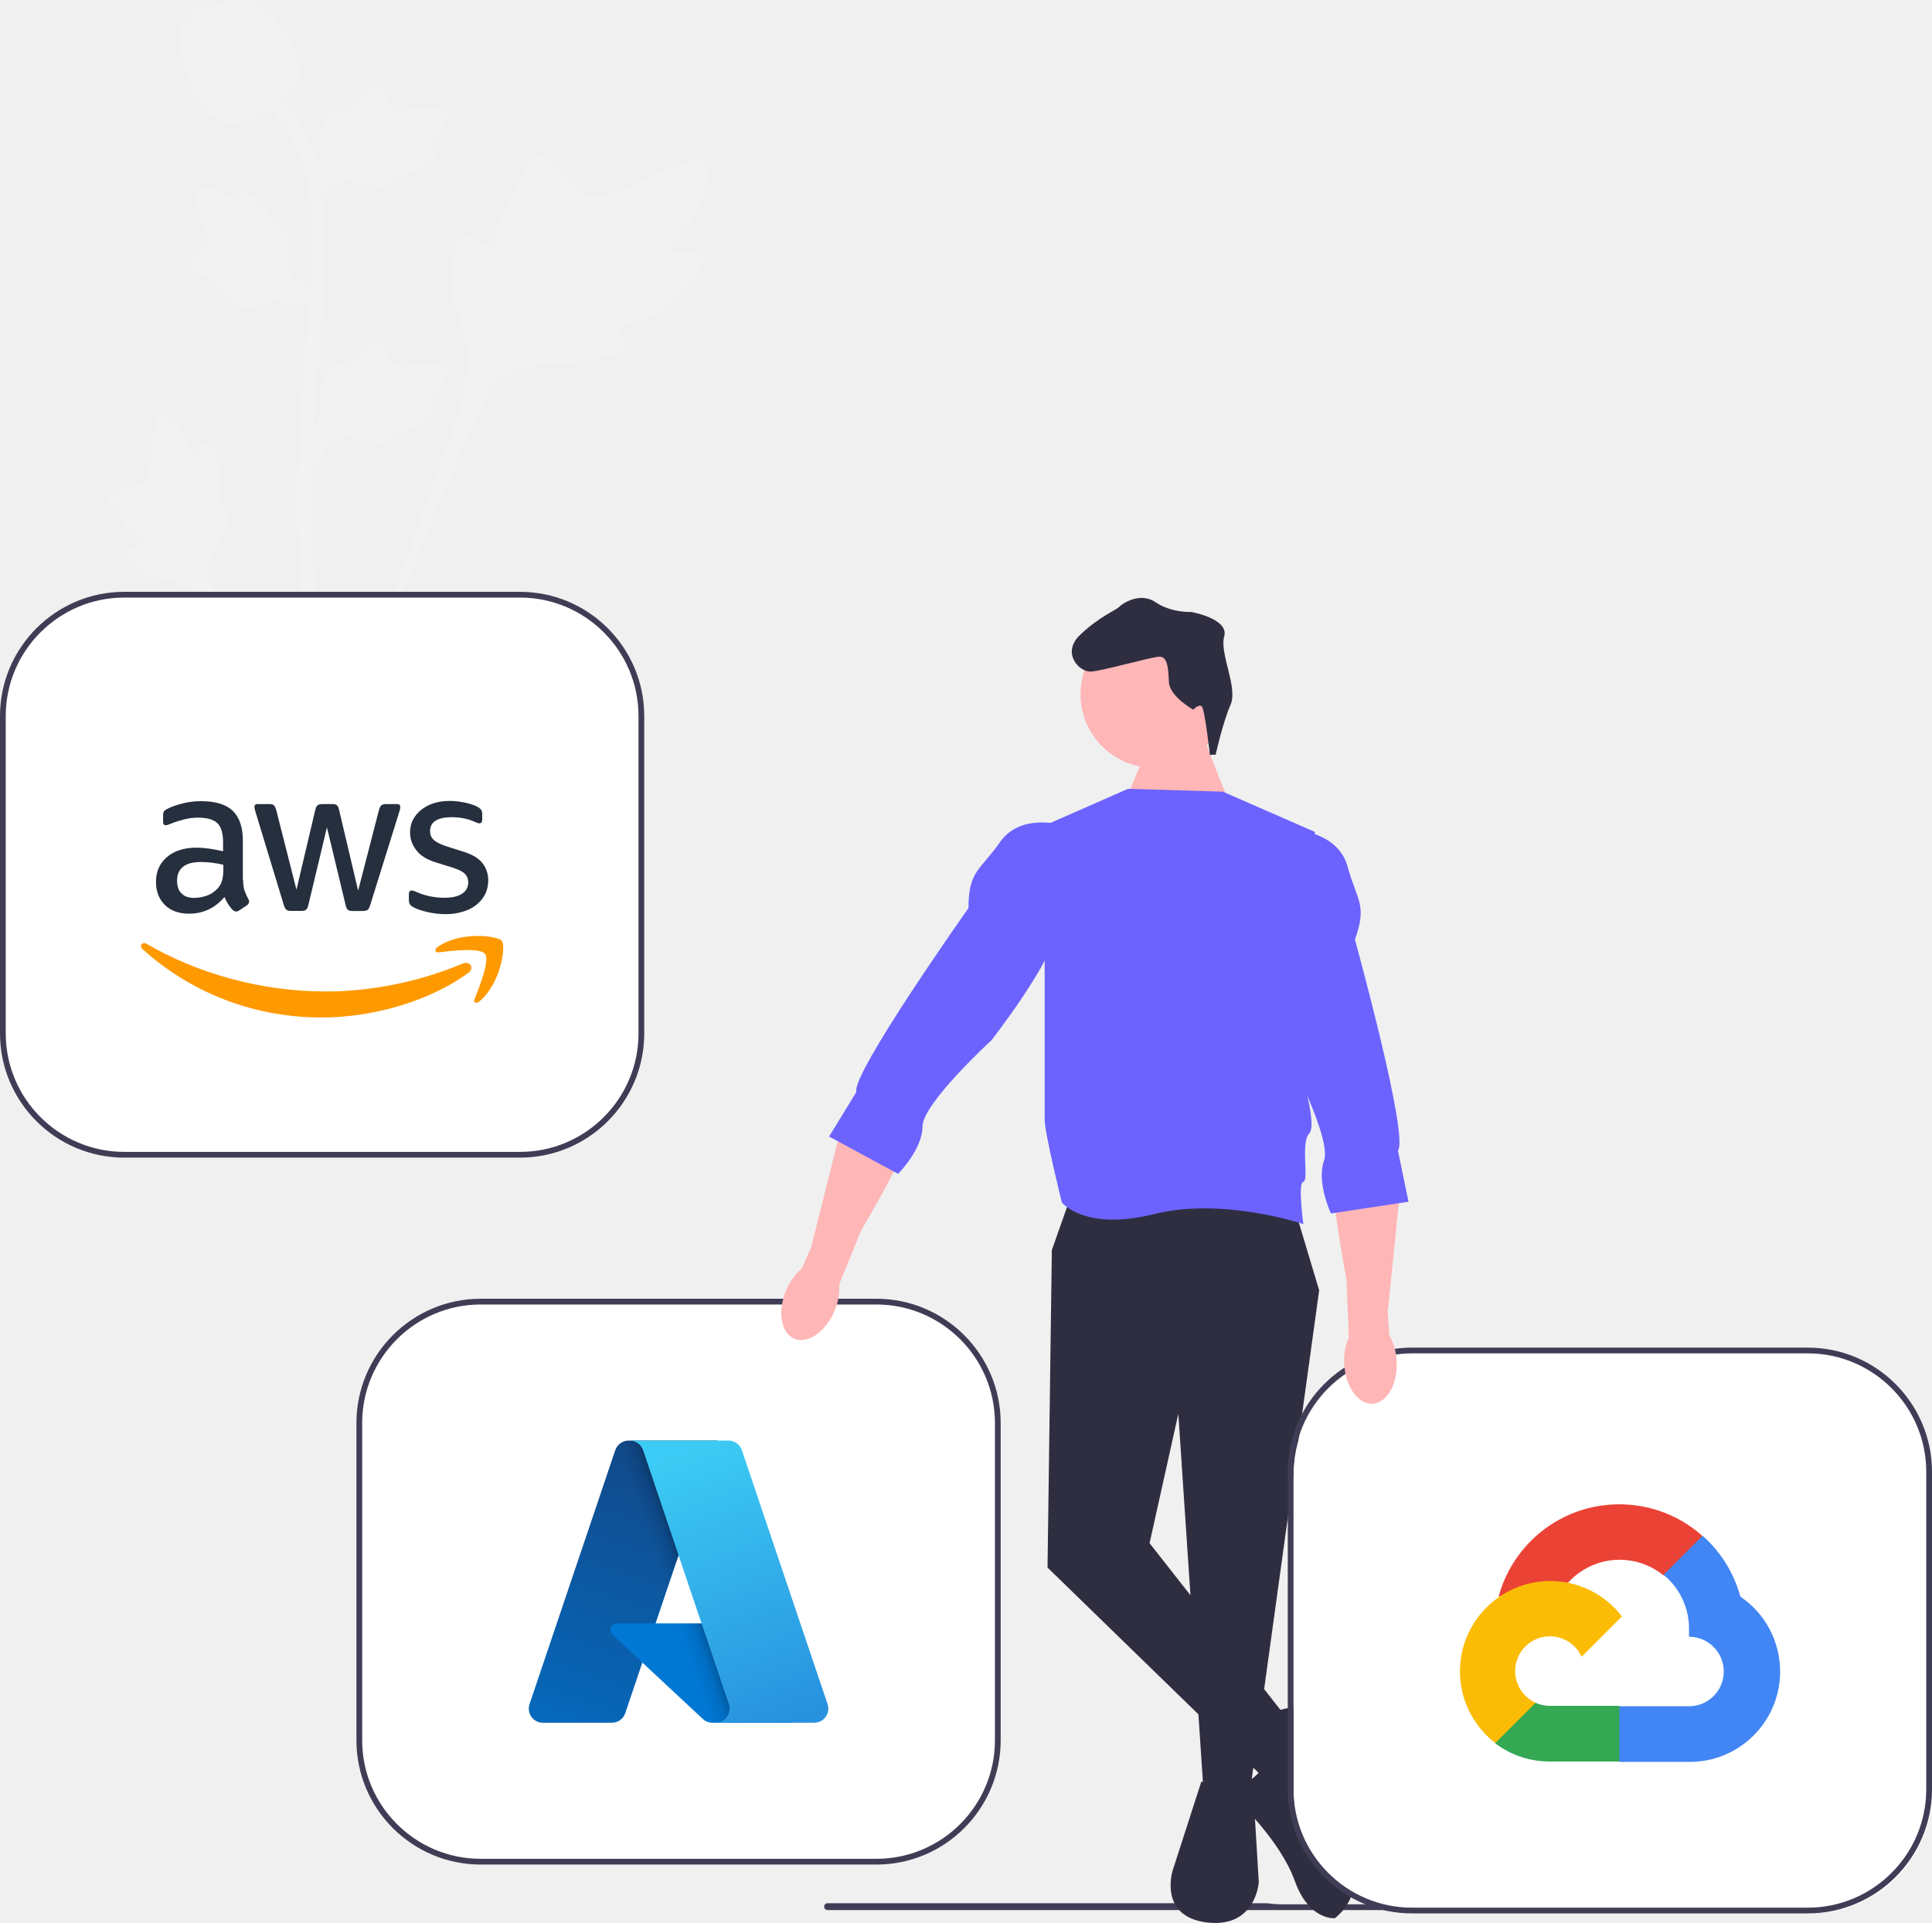
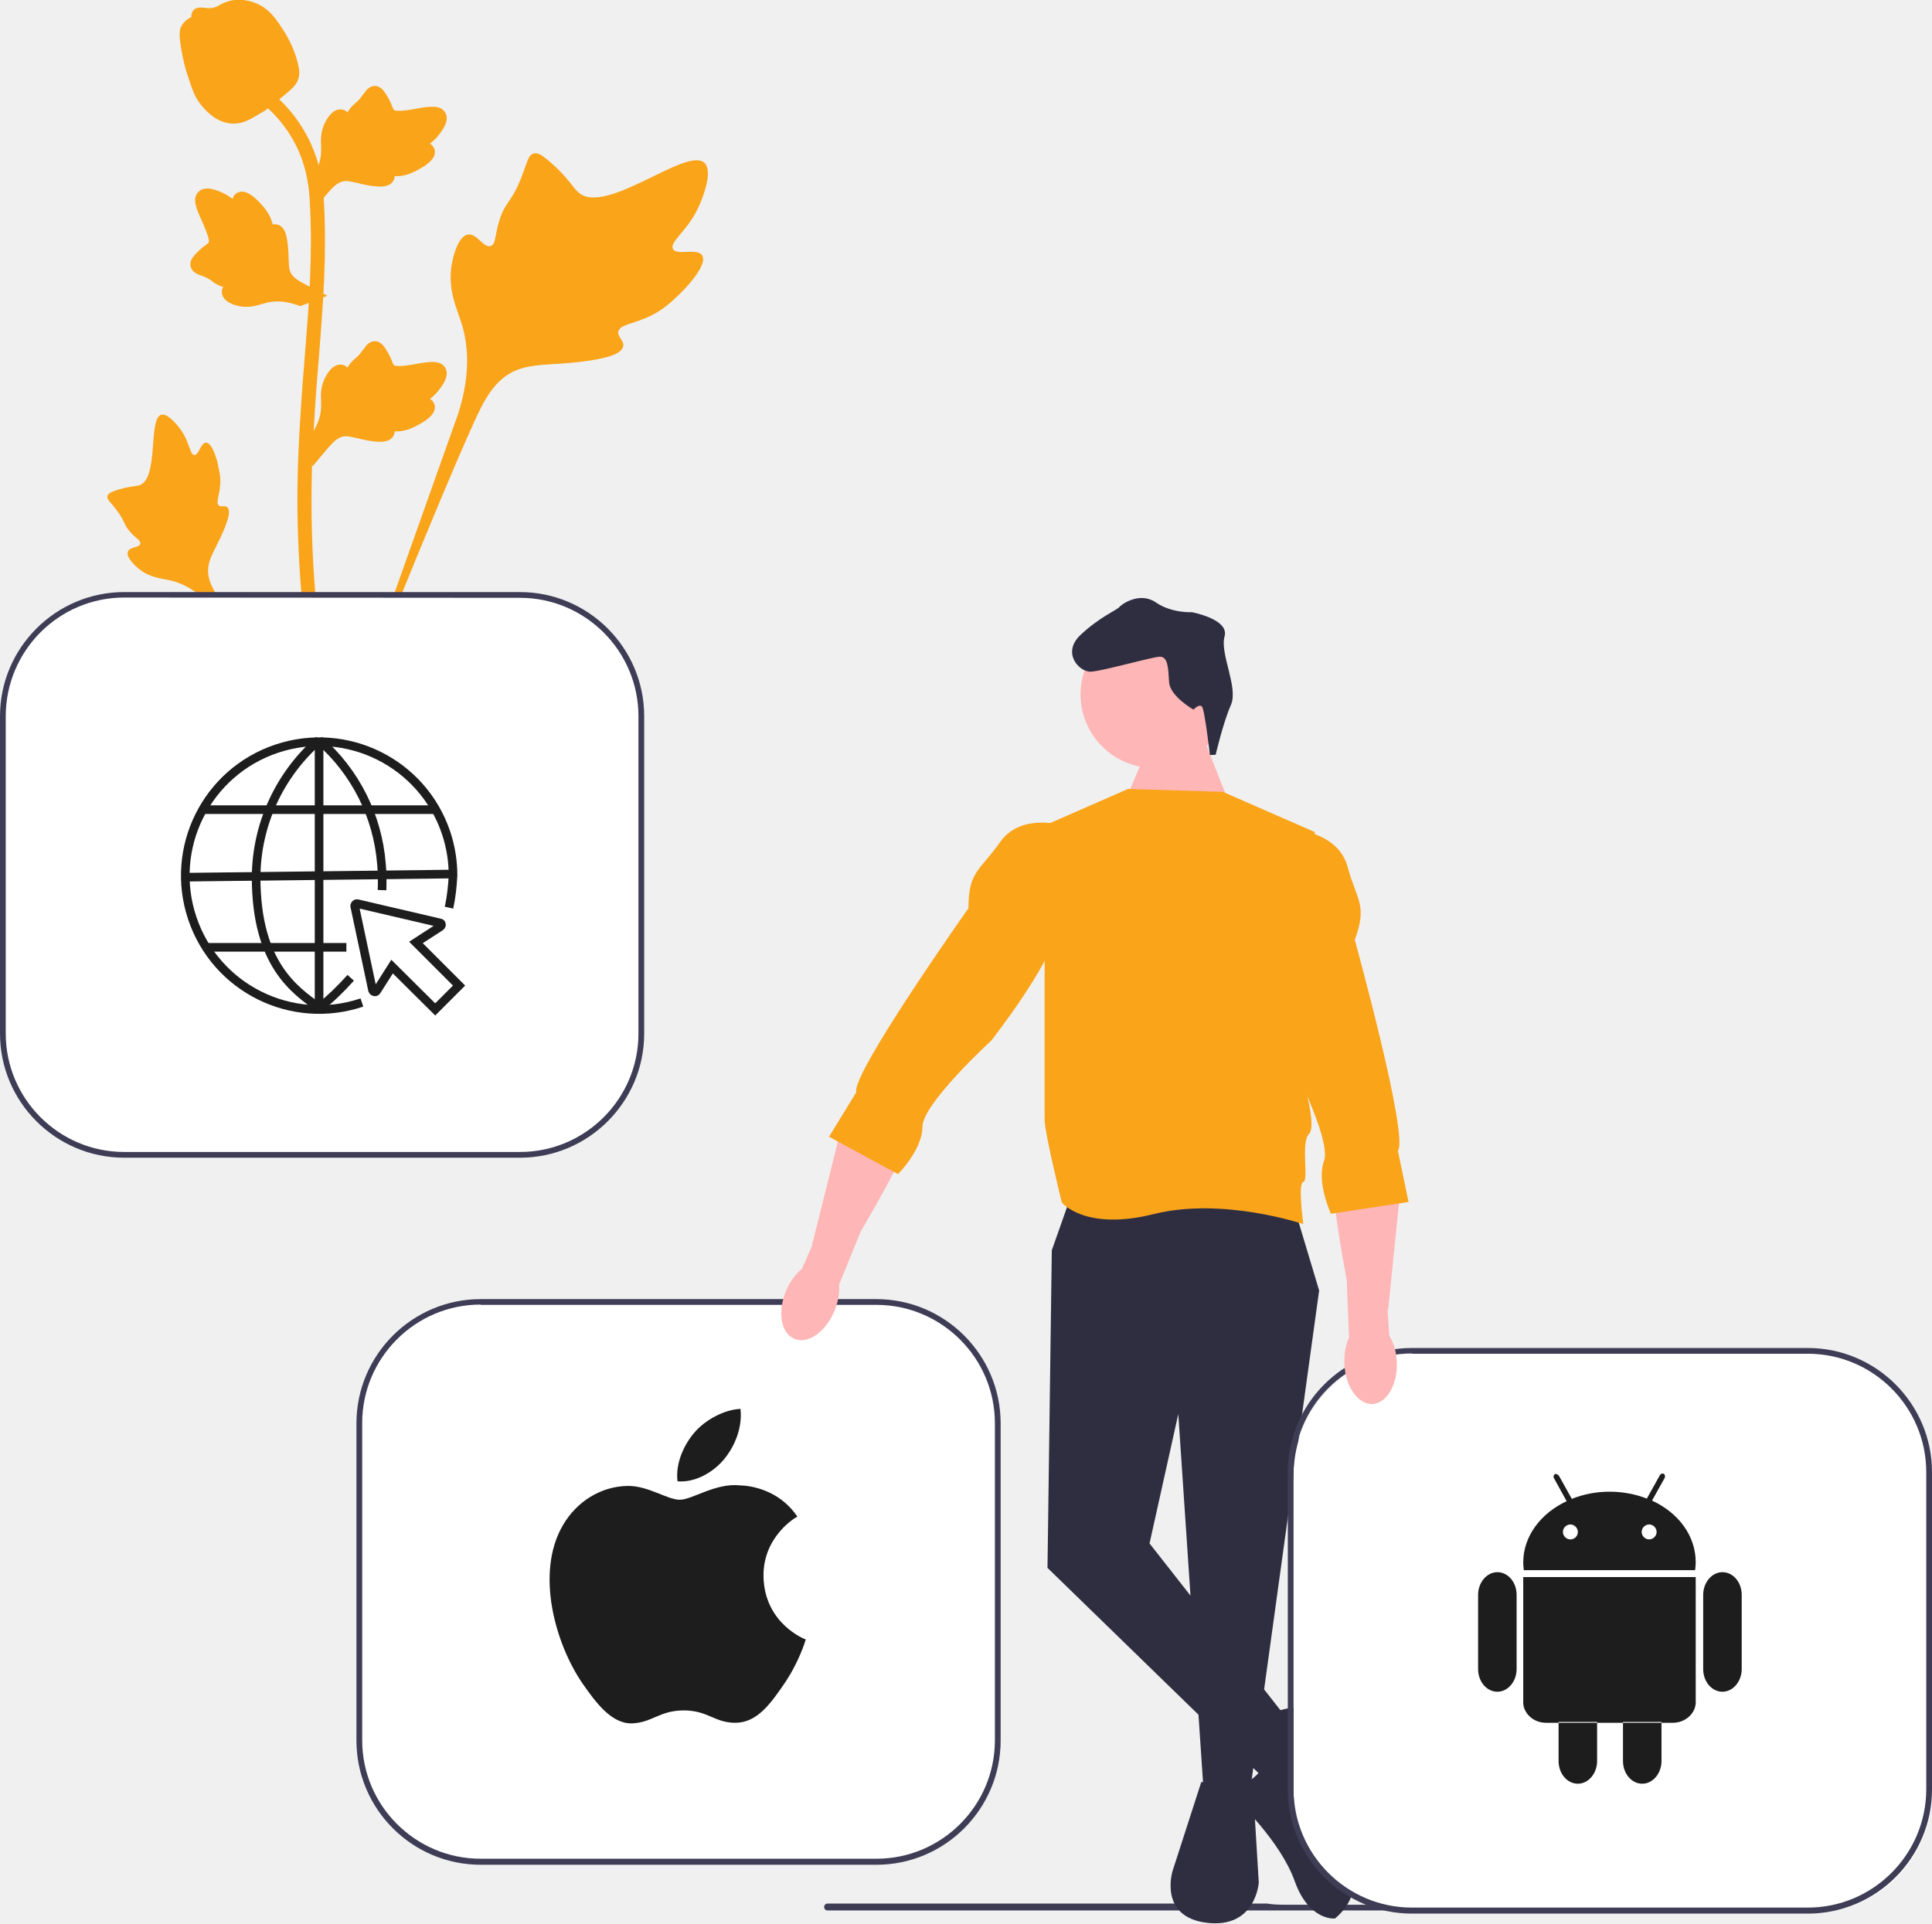
- <svg xmlns="http://www.w3.org/2000/svg" width="672.129" height="669.164" viewBox="0 0 672.129 669.164" role="img" artist="Katerina Limpitsouni" source="https://undraw.co/">
-   <defs>
-     <linearGradient id="uuid-eb9161ae-d05a-4b98-bd77-bb52b0a075d2-673" x1="-1211.564" y1="1173.417" x2="-1232.059" y2="1233.965" gradientTransform="translate(2123.008 -1324.892) scale(1.5625)" gradientUnits="userSpaceOnUse">
-       <stop offset="0" stop-color="#114a8b" />
-       <stop offset="1" stop-color="#0669bc" />
-     </linearGradient>
-     <linearGradient id="uuid-2da8b4cb-046d-4115-aa61-a56819df46ae-674" x1="-1205.162" y1="1201.633" x2="-1209.903" y2="1203.236" gradientTransform="translate(2123.008 -1324.892) scale(1.5625)" gradientUnits="userSpaceOnUse">
-       <stop offset="0" stop-color="#000" stop-opacity=".3" />
-       <stop offset=".071" stop-color="#000" stop-opacity=".2" />
-       <stop offset=".321" stop-color="#000" stop-opacity=".1" />
-       <stop offset=".623" stop-color="#000" stop-opacity=".05" />
-       <stop offset="1" stop-color="#000" stop-opacity="0" />
-     </linearGradient>
-     <linearGradient id="uuid-b4e7c5f5-65fb-4e53-973e-8c028050d1e4-675" x1="-1207.622" y1="1171.596" x2="-1185.125" y2="1231.534" gradientTransform="translate(2123.008 -1324.892) scale(1.5625)" gradientUnits="userSpaceOnUse">
-       <stop offset="0" stop-color="#3ccbf4" />
-       <stop offset="1" stop-color="#2892df" />
-     </linearGradient>
-   </defs>
+ <svg xmlns="http://www.w3.org/2000/svg" version="1.1" id="Layer_1" x="0px" y="0px" viewBox="0 0 672.1 669.2" style="enable-background:new 0 0 672.1 669.2;" xml:space="preserve">
+   <style type="text/css">
+ 	.st0{fill:#FAA41A;}
+ 	.st1{fill:#3F3D56;}
+ 	.st2{fill:#FFFFFF;}
+ 	.st3{fill:#FFB6B6;}
+ 	.st4{fill:#2F2E41;}
+ 	.st5{fill:#1D1D1D;}
+ 	.st6{fill:#FFFFFF;stroke:#1D1D1D;stroke-width:3;stroke-miterlimit:50;}
+ </style>
  <g>
-     <path d="M244.301,88.934c-1.663-2.804-8.858,.198-10.181-2.347-1.318-2.536,5.367-6.4,9.186-15.227,.689-1.592,5.029-11.623,1.816-14.718-6.09-5.867-33.96,18.345-43.713,10.421-2.14-1.739-3.636-5.21-10.114-10.846-2.577-2.242-4.135-3.254-5.644-2.878-2.14,.534-2.31,3.398-4.604,9.03-3.441,8.445-5.477,7.935-7.482,14.674-1.488,5.002-1.148,7.91-2.9,8.477-2.479,.802-4.76-4.504-7.901-4.029-3.205,.485-5.143,6.662-5.755,11.287-1.149,8.679,2.039,14.407,3.805,20.429,1.92,6.545,3.059,16.498-1.374,30.587l-43.883,123.641c9.688-25.371,37.74-94.919,49.527-120.764,3.403-7.461,7.16-15.028,14.874-18.015,7.427-2.876,17.628-1.159,30.632-4.292,1.519-.366,5.733-1.438,6.264-3.917,.439-2.049-2.04-3.193-1.66-5.113,.511-2.575,5.386-2.606,11.377-5.577,4.224-2.095,6.856-4.586,9.119-6.728,.682-.646,10.825-10.365,8.611-14.098h-0Z" fill="#f2f2f2" />
-     <path d="M71.651,154.024c-1.856,.007-2.458,4.405-4.089,4.32-1.625-.085-1.593-4.481-4.823-8.902-.583-.797-4.254-5.822-6.7-5.138-4.637,1.296-.795,21.961-7.498,24.462-1.471,.549-3.606,.281-8.241,1.835-1.844,.618-2.79,1.091-3.041,1.94-.355,1.204,1.002,2.114,3.103,4.865,3.152,4.126,2.315,4.978,5.043,7.906,2.026,2.174,3.551,2.846,3.324,3.869-.322,1.448-3.584,1.037-4.257,2.715-.687,1.713,1.786,4.447,3.879,6.082,3.929,3.068,7.659,3.156,11.125,4.027,3.766,.946,8.98,3.259,14.616,9.5l48.022,57.213c-9.657-12.075-35.698-45.91-44.981-59.152-2.68-3.823-5.31-7.85-4.55-12.498,.732-4.475,4.517-8.986,6.732-16.273,.259-.851,.948-3.229-.115-4.205-.879-.807-2.156,.08-2.988-.661-1.116-.994,.275-3.395,.545-7.193,.191-2.678-.272-4.688-.671-6.417-.12-.521-1.964-8.303-4.435-8.294v0Z" fill="#f2f2f2" />
-     <path d="M108.684,162.337l-1.118-9.984,.511-.757c2.365-3.5,3.57-6.918,3.584-10.162,.002-.516-.022-1.032-.046-1.557-.096-2.083-.217-4.671,1.133-7.689,.757-1.682,2.883-5.578,6.079-5.095,.861,.121,1.511,.516,2.005,.979,.072-.116,.147-.231,.227-.357,.995-1.519,1.784-2.169,2.543-2.796,.583-.482,1.186-.979,2.131-2.155,.415-.516,.738-.969,1.01-1.35,.827-1.152,1.907-2.526,3.811-2.502,2.034,.096,3.1,1.779,3.806,2.892,1.261,1.986,1.832,3.418,2.21,4.368,.137,.347,.294,.738,.374,.858,.656,.964,5.985,.063,7.993-.265,4.51-.752,8.412-1.403,10.02,1.441,1.152,2.034,.296,4.724-2.62,8.21-.909,1.085-1.875,1.909-2.733,2.555,.711,.424,1.347,1.075,1.605,2.097h0c.607,2.42-1.473,4.845-6.18,7.217-1.169,.593-2.743,1.384-4.948,1.764-1.039,.178-1.974,.222-2.774,.246-.017,.463-.125,.964-.407,1.48-.827,1.519-2.548,2.242-5.141,2.068-2.854-.149-5.204-.694-7.277-1.171-1.81-.415-3.37-.766-4.594-.685-2.271,.183-4.02,2.001-6.074,4.358l-5.127,5.992h-0l0,0Z" fill="#f2f2f2" />
-     <path d="M113.872,102.894l-9.373,3.614-.862-.302c-3.985-1.399-7.597-1.698-10.739-.889-.5,.129-.992,.283-1.495,.439-1.99,.621-4.463,1.395-7.725,.854-1.819-.305-6.126-1.374-6.471-4.588-.102-.863,.116-1.593,.438-2.188-.13-.041-.261-.084-.403-.129-1.721-.578-2.551-1.175-3.35-1.751-.614-.442-1.247-.899-2.625-1.514-.604-.27-1.124-.468-1.562-.635-1.324-.507-2.927-1.204-3.387-3.052-.423-1.992,.934-3.45,1.832-4.415,1.601-1.723,2.841-2.639,3.664-3.246,.301-.221,.639-.472,.735-.579,.766-.879-1.457-5.805-2.284-7.664-1.871-4.171-3.491-7.781-1.147-10.058,1.676-1.63,4.495-1.485,8.606,.452,1.28,.604,2.322,1.33,3.165,1.996,.23-.795,.698-1.576,1.621-2.085h0c2.187-1.201,5.06,.196,8.548,4.147,.87,.98,2.034,2.302,2.962,4.339,.436,.96,.715,1.853,.942,2.621,.452-.101,.964-.123,1.535,.019,1.679,.415,2.815,1.896,3.304,4.449,.579,2.798,.649,5.21,.713,7.336,.058,1.856,.113,3.454,.503,4.617,.753,2.15,2.955,3.382,5.756,4.77l7.097,3.439-0,0h0Z" fill="#f2f2f2" />
-     <path d="M108.684,73.482l-1.118-9.984,.511-.757c2.365-3.5,3.57-6.918,3.584-10.162,.002-.516-.022-1.032-.046-1.557-.096-2.083-.217-4.671,1.133-7.689,.757-1.682,2.883-5.578,6.079-5.095,.861,.121,1.511,.516,2.005,.979,.072-.116,.147-.231,.227-.357,.995-1.519,1.784-2.169,2.543-2.796,.583-.482,1.186-.979,2.131-2.155,.415-.516,.738-.969,1.01-1.35,.827-1.152,1.907-2.526,3.811-2.502,2.034,.096,3.1,1.779,3.806,2.892,1.261,1.986,1.832,3.418,2.21,4.368,.137,.347,.294,.738,.374,.858,.656,.964,5.985,.063,7.993-.265,4.51-.752,8.412-1.403,10.02,1.441,1.152,2.034,.296,4.724-2.62,8.21-.909,1.085-1.875,1.909-2.733,2.555,.711,.424,1.347,1.075,1.605,2.097h0c.607,2.42-1.473,4.845-6.18,7.217-1.169,.593-2.743,1.384-4.948,1.764-1.039,.178-1.974,.222-2.774,.246-.017,.463-.125,.964-.407,1.48-.827,1.519-2.548,2.242-5.141,2.068-2.854-.149-5.204-.694-7.277-1.171-1.81-.415-3.37-.766-4.594-.685-2.271,.183-4.02,2.001-6.074,4.358l-5.127,5.992h-0l0,0Z" fill="#f2f2f2" />
-     <path d="M118.899,267.274l-2.092-1.311-.506-2.415,.506,2.415-2.439,.28c-.039-.227-.171-.747-.371-1.562-1.092-4.464-4.421-18.049-7.197-39.443-1.938-14.934-3.035-30.288-3.261-45.642-.227-15.378,.501-27.02,1.085-36.377,.441-7.057,.976-13.777,1.502-20.324,1.398-17.489,2.716-34.01,1.735-52.3-.217-4.083-.673-12.582-5.638-21.626-2.88-5.245-6.848-9.902-11.794-13.835l3.076-3.866c5.459,4.348,9.849,9.506,13.047,15.33,5.505,10.027,6.002,19.288,6.24,23.737,.998,18.613-.335,35.292-1.748,52.95-.521,6.522-1.056,13.213-1.494,20.242-.578,9.27-1.299,20.811-1.075,35.991,.222,15.171,1.306,30.337,3.218,45.083,2.743,21.124,6.023,34.506,7.101,38.903,.574,2.348,.694,2.839,.106,3.77v-0Z" fill="#f2f2f2" />
-     <path d="M81.375,42.977c-.202,0-.407-.005-.615-.019-4.204-.227-8.096-2.743-11.572-7.477-1.629-2.227-2.463-4.768-4.127-9.834-.258-.781-1.511-4.744-2.273-10.196-.499-3.563-.436-5.052,.27-6.368,.783-1.466,2.051-2.487,3.478-3.177-.063-.472-.012-.959,.193-1.456,.841-2.058,3.078-1.788,4.288-1.658,.612,.077,1.376,.178,2.201,.135,1.297-.063,1.993-.448,3.049-1.027,1.01-.554,2.266-1.244,4.129-1.625,3.673-.766,6.751,.275,7.766,.617,5.339,1.779,7.971,5.929,11.018,10.736,.607,.964,2.692,4.474,4.069,9.285,.993,3.471,.853,5.014,.554,6.161-.607,2.357-2.042,3.707-5.684,6.686-3.804,3.119-5.713,4.681-7.352,5.631-3.816,2.203-6.211,3.587-9.393,3.587v0h-0Z" fill="#f2f2f2" />
+     <path class="st0" d="M244.3,88.9c-1.7-2.8-8.9,0.2-10.2-2.3c-1.3-2.5,5.4-6.4,9.2-15.2c0.7-1.6,5-11.6,1.8-14.7   c-6.1-5.9-34,18.3-43.7,10.4c-2.1-1.7-3.6-5.2-10.1-10.8c-2.6-2.2-4.1-3.3-5.6-2.9c-2.1,0.5-2.3,3.4-4.6,9   c-3.4,8.4-5.5,7.9-7.5,14.7c-1.5,5-1.1,7.9-2.9,8.5c-2.5,0.8-4.8-4.5-7.9-4c-3.2,0.5-5.1,6.7-5.8,11.3c-1.1,8.7,2,14.4,3.8,20.4   c1.9,6.5,3.1,16.5-1.4,30.6l-43.9,123.6c9.7-25.4,37.7-94.9,49.5-120.8c3.4-7.5,7.2-15,14.9-18c7.4-2.9,17.6-1.2,30.6-4.3   c1.5-0.4,5.7-1.4,6.3-3.9c0.4-2-2-3.2-1.7-5.1c0.5-2.6,5.4-2.6,11.4-5.6c4.2-2.1,6.9-4.6,9.1-6.7   C236.4,102.4,246.5,92.7,244.3,88.9C244.3,88.9,244.3,88.9,244.3,88.9z" />
+     <path class="st0" d="M71.7,154c-1.9,0-2.5,4.4-4.1,4.3c-1.6-0.1-1.6-4.5-4.8-8.9c-0.6-0.8-4.3-5.8-6.7-5.1   c-4.6,1.3-0.8,22-7.5,24.5c-1.5,0.5-3.6,0.3-8.2,1.8c-1.8,0.6-2.8,1.1-3,1.9c-0.4,1.2,1,2.1,3.1,4.9c3.2,4.1,2.3,5,5,7.9   c2,2.2,3.6,2.8,3.3,3.9c-0.3,1.4-3.6,1-4.3,2.7c-0.7,1.7,1.8,4.4,3.9,6.1c3.9,3.1,7.7,3.2,11.1,4c3.8,0.9,9,3.3,14.6,9.5l48,57.2   c-9.7-12.1-35.7-45.9-45-59.2c-2.7-3.8-5.3-7.9-4.6-12.5c0.7-4.5,4.5-9,6.7-16.3c0.3-0.9,0.9-3.2-0.1-4.2c-0.9-0.8-2.2,0.1-3-0.7   c-1.1-1,0.3-3.4,0.5-7.2c0.2-2.7-0.3-4.7-0.7-6.4C76,161.8,74.1,154,71.7,154C71.7,154,71.7,154,71.7,154z" />
+     <path class="st0" d="M108.7,162.3l-1.1-10l0.5-0.8c2.4-3.5,3.6-6.9,3.6-10.2c0-0.5,0-1,0-1.6c-0.1-2.1-0.2-4.7,1.1-7.7   c0.8-1.7,2.9-5.6,6.1-5.1c0.9,0.1,1.5,0.5,2,1c0.1-0.1,0.1-0.2,0.2-0.4c1-1.5,1.8-2.2,2.5-2.8c0.6-0.5,1.2-1,2.1-2.2   c0.4-0.5,0.7-1,1-1.3c0.8-1.2,1.9-2.5,3.8-2.5c2,0.1,3.1,1.8,3.8,2.9c1.3,2,1.8,3.4,2.2,4.4c0.1,0.3,0.3,0.7,0.4,0.9   c0.7,1,6,0.1,8-0.3c4.5-0.8,8.4-1.4,10,1.4c1.2,2,0.3,4.7-2.6,8.2c-0.9,1.1-1.9,1.9-2.7,2.6c0.7,0.4,1.3,1.1,1.6,2.1l0,0   c0.6,2.4-1.5,4.8-6.2,7.2c-1.2,0.6-2.7,1.4-4.9,1.8c-1,0.2-2,0.2-2.8,0.2c0,0.5-0.1,1-0.4,1.5c-0.8,1.5-2.5,2.2-5.1,2.1   c-2.9-0.1-5.2-0.7-7.3-1.2c-1.8-0.4-3.4-0.8-4.6-0.7c-2.3,0.2-4,2-6.1,4.4L108.7,162.3L108.7,162.3   C108.7,162.3,108.7,162.3,108.7,162.3z" />
+     <path class="st0" d="M113.9,102.9l-9.4,3.6l-0.9-0.3c-4-1.4-7.6-1.7-10.7-0.9c-0.5,0.1-1,0.3-1.5,0.4c-2,0.6-4.5,1.4-7.7,0.9   c-1.8-0.3-6.1-1.4-6.5-4.6c-0.1-0.9,0.1-1.6,0.4-2.2c-0.1,0-0.3-0.1-0.4-0.1c-1.7-0.6-2.6-1.2-3.3-1.8c-0.6-0.4-1.2-0.9-2.6-1.5   c-0.6-0.3-1.1-0.5-1.6-0.6c-1.3-0.5-2.9-1.2-3.4-3.1c-0.4-2,0.9-3.4,1.8-4.4c1.6-1.7,2.8-2.6,3.7-3.2c0.3-0.2,0.6-0.5,0.7-0.6   c0.8-0.9-1.5-5.8-2.3-7.7c-1.9-4.2-3.5-7.8-1.1-10.1c1.7-1.6,4.5-1.5,8.6,0.5c1.3,0.6,2.3,1.3,3.2,2c0.2-0.8,0.7-1.6,1.6-2.1l0,0   c2.2-1.2,5.1,0.2,8.5,4.1c0.9,1,2,2.3,3,4.3c0.4,1,0.7,1.9,0.9,2.6c0.5-0.1,1-0.1,1.5,0c1.7,0.4,2.8,1.9,3.3,4.4   c0.6,2.8,0.6,5.2,0.7,7.3c0.1,1.9,0.1,3.5,0.5,4.6c0.8,2.1,3,3.4,5.8,4.8L113.9,102.9L113.9,102.9   C113.9,102.9,113.9,102.9,113.9,102.9z" />
+     <path class="st0" d="M108.7,73.5l-1.1-10l0.5-0.8c2.4-3.5,3.6-6.9,3.6-10.2c0-0.5,0-1,0-1.6c-0.1-2.1-0.2-4.7,1.1-7.7   c0.8-1.7,2.9-5.6,6.1-5.1c0.9,0.1,1.5,0.5,2,1c0.1-0.1,0.1-0.2,0.2-0.4c1-1.5,1.8-2.2,2.5-2.8c0.6-0.5,1.2-1,2.1-2.2   c0.4-0.5,0.7-1,1-1.3c0.8-1.2,1.9-2.5,3.8-2.5c2,0.1,3.1,1.8,3.8,2.9c1.3,2,1.8,3.4,2.2,4.4c0.1,0.3,0.3,0.7,0.4,0.9   c0.7,1,6,0.1,8-0.3c4.5-0.8,8.4-1.4,10,1.4c1.2,2,0.3,4.7-2.6,8.2c-0.9,1.1-1.9,1.9-2.7,2.6c0.7,0.4,1.3,1.1,1.6,2.1l0,0   c0.6,2.4-1.5,4.8-6.2,7.2c-1.2,0.6-2.7,1.4-4.9,1.8c-1,0.2-2,0.2-2.8,0.2c0,0.5-0.1,1-0.4,1.5c-0.8,1.5-2.5,2.2-5.1,2.1   c-2.9-0.1-5.2-0.7-7.3-1.2c-1.8-0.4-3.4-0.8-4.6-0.7c-2.3,0.2-4,2-6.1,4.4L108.7,73.5L108.7,73.5C108.7,73.5,108.7,73.5,108.7,73.5   z" />
+     <path class="st0" d="M118.9,267.3l-2.1-1.3l-0.5-2.4l0.5,2.4l-2.4,0.3c0-0.2-0.2-0.7-0.4-1.6c-1.1-4.5-4.4-18-7.2-39.4   c-1.9-14.9-3-30.3-3.3-45.6c-0.2-15.4,0.5-27,1.1-36.4c0.4-7.1,1-13.8,1.5-20.3c1.4-17.5,2.7-34,1.7-52.3   c-0.2-4.1-0.7-12.6-5.6-21.6c-2.9-5.2-6.8-9.9-11.8-13.8l3.1-3.9c5.5,4.3,9.8,9.5,13,15.3c5.5,10,6,19.3,6.2,23.7   c1,18.6-0.3,35.3-1.7,53c-0.5,6.5-1.1,13.2-1.5,20.2c-0.6,9.3-1.3,20.8-1.1,36c0.2,15.2,1.3,30.3,3.2,45.1   c2.7,21.1,6,34.5,7.1,38.9C119.4,265.9,119.5,266.3,118.9,267.3C118.9,267.3,118.9,267.3,118.9,267.3z" />
+     <path class="st0" d="M81.4,43c-0.2,0-0.4,0-0.6,0c-4.2-0.2-8.1-2.7-11.6-7.5c-1.6-2.2-2.5-4.8-4.1-9.8c-0.3-0.8-1.5-4.7-2.3-10.2   c-0.5-3.6-0.4-5.1,0.3-6.4c0.8-1.5,2.1-2.5,3.5-3.2c-0.1-0.5,0-1,0.2-1.5c0.8-2.1,3.1-1.8,4.3-1.7c0.6,0.1,1.4,0.2,2.2,0.1   c1.3-0.1,2-0.4,3-1c1-0.6,2.3-1.2,4.1-1.6c3.7-0.8,6.8,0.3,7.8,0.6c5.3,1.8,8,5.9,11,10.7c0.6,1,2.7,4.5,4.1,9.3   c1,3.5,0.9,5,0.6,6.2c-0.6,2.4-2,3.7-5.7,6.7c-3.8,3.1-5.7,4.7-7.4,5.6C87,41.6,84.6,43,81.4,43L81.4,43C81.4,43,81.4,43,81.4,43z" />
  </g>
-   <path d="M286.706,663.479c0,.66,.53,1.19,1.19,1.19h247.29c.66,0,1.19-.53,1.19-1.19,0-.32-.12-.6-.32-.81h-89.72c-1.91,0-3.78-.13-5.62-.38h-152.82c-.66,0-1.19,.53-1.19,1.19Z" fill="#3f3d56" />
+   <path class="st1" d="M286.7,663.5c0,0.7,0.5,1.2,1.2,1.2h247.3c0.7,0,1.2-0.5,1.2-1.2c0-0.3-0.1-0.6-0.3-0.8h-89.7  c-1.9,0-3.8-0.1-5.6-0.4H287.9C287.2,662.3,286.7,662.8,286.7,663.5z" />
  <g>
    <g>
-       <path d="M167.23,452.944h137.669c23.323,0,42.23,18.907,42.23,42.23v110.433c0,23.323-18.907,42.23-42.23,42.23H167.23c-23.323,0-42.23-18.907-42.23-42.23v-110.433c0-23.323,18.907-42.23,42.23-42.23Z" fill="#fff" />
-       <path d="M124,605.607v-110.433c0-23.837,19.393-43.23,43.23-43.23h137.669c23.837,0,43.23,19.393,43.23,43.23v110.433c0,23.837-19.393,43.229-43.23,43.229H167.23c-23.837,0-43.23-19.393-43.23-43.229Zm43.23-151.663c-22.734,0-41.23,18.496-41.23,41.23v110.433c0,22.734,18.496,41.229,41.23,41.229h137.669c22.734,0,41.23-18.495,41.23-41.229v-110.433c0-22.734-18.496-41.23-41.23-41.23H167.23Z" fill="#3f3d56" />
-     </g>
-     <g>
-       <path d="M218.701,501.297h30.836l-32.01,94.844c-.675,1.998-2.549,3.344-4.658,3.344h-23.998c-2.711,0-4.909-2.197-4.909-4.908-0-.534,.087-1.064,.258-1.57l29.823-88.366c.674-1.999,2.549-3.345,4.659-3.346v.001l0-0Z" fill="url(#uuid-eb9161ae-d05a-4b98-bd77-bb52b0a075d2-673)" />
-       <path d="M263.509,564.911h-48.898c-1.25-.001-2.264,1.011-2.266,2.261-.001,.629,.26,1.229,.72,1.658l31.421,29.327c.915,.853,2.119,1.328,3.37,1.328h27.688l-12.036-34.573Z" fill="#0078d4" />
-       <path d="M218.701,501.297c-2.135-.008-4.027,1.373-4.67,3.409l-29.776,88.22c-.914,2.549,.411,5.356,2.959,6.27,.535,.192,1.1,.289,1.669,.288h24.617c1.867-.334,3.409-1.646,4.038-3.434l5.938-17.5,21.21,19.783c.889,.735,2.004,1.142,3.157,1.151h27.585l-12.098-34.573-35.268,.008,21.585-63.623h-30.947l-0-0Z" fill="url(#uuid-2da8b4cb-046d-4115-aa61-a56819df46ae-674)" />
-       <path d="M258.086,504.636c-.673-1.996-2.545-3.34-4.652-3.34h-34.366c2.106,0,3.978,1.344,4.652,3.34l29.824,88.369c.867,2.569-.512,5.355-3.082,6.222-.506,.171-1.036,.258-1.57,.258h34.367c2.712-.001,4.909-2.2,4.908-4.911-0-.534-.087-1.063-.258-1.569l-29.824-88.369v0Z" fill="url(#uuid-b4e7c5f5-65fb-4e53-973e-8c028050d1e4-675)" />
+       <path class="st2" d="M167.2,452.9h137.7c23.3,0,42.2,18.9,42.2,42.2v110.4c0,23.3-18.9,42.2-42.2,42.2H167.2    c-23.3,0-42.2-18.9-42.2-42.2V495.2C125,471.9,143.9,452.9,167.2,452.9z" />
+       <path class="st1" d="M124,605.6V495.2c0-23.8,19.4-43.2,43.2-43.2h137.7c23.8,0,43.2,19.4,43.2,43.2v110.4    c0,23.8-19.4,43.2-43.2,43.2H167.2C143.4,648.8,124,629.4,124,605.6z M167.2,453.9c-22.7,0-41.2,18.5-41.2,41.2v110.4    c0,22.7,18.5,41.2,41.2,41.2h137.7c22.7,0,41.2-18.5,41.2-41.2V495.2c0-22.7-18.5-41.2-41.2-41.2H167.2z" />
    </g>
  </g>
  <g>
    <g>
-       <path d="M43.23,206.944H180.899c23.323,0,42.23,18.907,42.23,42.23v110.433c0,23.323-18.907,42.23-42.23,42.23H43.23c-23.323,0-42.23-18.907-42.23-42.23v-110.433c0-23.323,18.907-42.23,42.23-42.23v-0Z" fill="#fff" />
-       <path d="M0,359.607v-110.433c0-23.837,19.393-43.23,43.23-43.23H180.899c23.837,0,43.23,19.393,43.23,43.23v110.433c0,23.837-19.393,43.229-43.23,43.229H43.23c-23.837,0-43.23-19.393-43.23-43.229ZM43.23,207.945c-22.734,0-41.23,18.496-41.23,41.23v110.433c0,22.734,18.496,41.229,41.23,41.229H180.899c22.734,0,41.23-18.495,41.23-41.229v-110.433c0-22.734-18.496-41.23-41.23-41.23H43.23v-0Z" fill="#3f3d56" />
-     </g>
-     <g>
-       <path d="M84.569,306.08c0,1.551,.168,2.808,.461,3.73,.335,.922,.754,1.928,1.341,3.018,.21,.335,.293,.671,.293,.964,0,.419-.251,.838-.796,1.257l-2.64,1.76c-.377,.251-.754,.377-1.09,.377-.419,0-.838-.21-1.257-.587-.587-.629-1.09-1.299-1.509-1.97-.419-.712-.838-1.509-1.299-2.473-3.269,3.856-7.376,5.784-12.322,5.784-3.521,0-6.329-1.006-8.382-3.018s-3.101-4.694-3.101-8.047c0-3.562,1.257-6.454,3.814-8.634s5.951-3.269,10.268-3.269c1.425,0,2.892,.126,4.443,.335,1.551,.21,3.143,.545,4.82,.922v-3.06c0-3.185-.671-5.407-1.97-6.706-1.341-1.299-3.604-1.928-6.832-1.928-1.467,0-2.976,.168-4.526,.545s-3.06,.838-4.526,1.425c-.671,.293-1.174,.461-1.467,.545s-.503,.126-.671,.126c-.587,0-.88-.419-.88-1.299v-2.054c0-.671,.084-1.174,.293-1.467s.587-.587,1.174-.88c1.467-.754,3.227-1.383,5.281-1.886,2.054-.545,4.233-.796,6.538-.796,4.987,0,8.634,1.132,10.981,3.395,2.305,2.263,3.479,5.7,3.479,10.31v13.579h.084l0,0Zm-17.016,6.371c1.383,0,2.808-.251,4.317-.754,1.509-.503,2.85-1.425,3.982-2.682,.671-.796,1.174-1.676,1.425-2.682s.419-2.221,.419-3.646v-1.76c-1.215-.293-2.515-.545-3.856-.712s-2.64-.251-3.94-.251c-2.808,0-4.862,.545-6.245,1.676-1.383,1.132-2.054,2.724-2.054,4.82,0,1.97,.503,3.437,1.551,4.443,1.006,1.048,2.473,1.551,4.401,1.551l-0-0Zm33.655,4.526c-.754,0-1.257-.126-1.593-.419-.335-.251-.629-.838-.88-1.635l-9.849-32.398c-.251-.838-.377-1.383-.377-1.676,0-.671,.335-1.048,1.006-1.048h4.107c.796,0,1.341,.126,1.635,.419,.335,.251,.587,.838,.838,1.635l7.041,27.746,6.538-27.746c.21-.838,.461-1.383,.796-1.635s.922-.419,1.676-.419h3.353c.796,0,1.341,.126,1.676,.419,.335,.251,.629,.838,.796,1.635l6.622,28.081,7.251-28.081c.251-.838,.545-1.383,.838-1.635,.335-.251,.88-.419,1.635-.419h3.898c.671,0,1.048,.335,1.048,1.048,0,.21-.042,.419-.084,.671-.042,.251-.126,.587-.293,1.048l-10.101,32.398c-.251,.838-.545,1.383-.88,1.635s-.88,.419-1.593,.419h-3.604c-.796,0-1.341-.126-1.676-.419s-.629-.838-.796-1.676l-6.496-27.033-6.454,26.991c-.21,.838-.461,1.383-.796,1.676-.335,.293-.922,.419-1.676,.419h-3.604l0,0Zm53.857,1.132c-2.179,0-4.359-.251-6.454-.754-2.096-.503-3.73-1.048-4.82-1.676-.671-.377-1.132-.796-1.299-1.174-.168-.377-.251-.796-.251-1.174v-2.138c0-.88,.335-1.299,.964-1.299,.251,0,.503,.042,.754,.126s.629,.251,1.048,.419c1.425,.629,2.976,1.132,4.61,1.467,1.676,.335,3.311,.503,4.987,.503,2.64,0,4.694-.461,6.119-1.383,1.425-.922,2.179-2.263,2.179-3.982,0-1.174-.377-2.138-1.132-2.934-.754-.796-2.179-1.509-4.233-2.179l-6.077-1.886c-3.06-.964-5.323-2.389-6.706-4.275-1.383-1.844-2.096-3.898-2.096-6.077,0-1.76,.377-3.311,1.132-4.652,.754-1.341,1.76-2.515,3.018-3.437,1.257-.964,2.682-1.676,4.359-2.179s3.437-.712,5.281-.712c.922,0,1.886,.042,2.808,.168,.964,.126,1.844,.293,2.724,.461,.838,.21,1.635,.419,2.389,.671,.754,.251,1.341,.503,1.76,.754,.587,.335,1.006,.671,1.257,1.048,.251,.335,.377,.796,.377,1.383v1.97c0,.88-.335,1.341-.964,1.341-.335,0-.88-.168-1.593-.503-2.389-1.09-5.071-1.635-8.047-1.635-2.389,0-4.275,.377-5.574,1.174s-1.97,2.012-1.97,3.73c0,1.174,.419,2.179,1.257,2.976,.838,.796,2.389,1.593,4.61,2.305l5.951,1.886c3.018,.964,5.197,2.305,6.496,4.024s1.928,3.688,1.928,5.868c0,1.802-.377,3.437-1.09,4.862-.754,1.425-1.76,2.682-3.06,3.688-1.299,1.048-2.85,1.802-4.652,2.347-1.886,.587-3.856,.88-5.993,.88h-0Z" fill="#252f3e" />
-       <g>
-         <path d="M162.986,338.478c-13.789,10.185-33.823,15.591-51.048,15.591-24.141,0-45.893-8.927-62.323-23.764-1.299-1.174-.126-2.766,1.425-1.844,17.771,10.31,39.69,16.555,62.365,16.555,15.298,0,32.104-3.185,47.57-9.724,2.305-1.048,4.275,1.509,2.012,3.185l-0-0Z" fill="#f90" fill-rule="evenodd" />
-         <path d="M168.728,331.94c-1.76-2.263-11.651-1.09-16.136-.545-1.341,.168-1.551-1.006-.335-1.886,7.879-5.532,20.83-3.94,22.339-2.096,1.509,1.886-.419,14.837-7.796,21.04-1.132,.964-2.221,.461-1.718-.796,1.676-4.149,5.407-13.496,3.646-15.717h0Z" fill="#f90" fill-rule="evenodd" />
-       </g>
+       <path class="st2" d="M43.2,206.9h137.7c23.3,0,42.2,18.9,42.2,42.2v110.4c0,23.3-18.9,42.2-42.2,42.2H43.2    C19.9,401.8,1,382.9,1,359.6V249.2C1,225.9,19.9,206.9,43.2,206.9L43.2,206.9z" />
+       <path class="st1" d="M0,359.6V249.2c0-23.8,19.4-43.2,43.2-43.2h137.7c23.8,0,43.2,19.4,43.2,43.2v110.4    c0,23.8-19.4,43.2-43.2,43.2H43.2C19.4,402.8,0,383.4,0,359.6z M43.2,207.9C20.5,207.9,2,226.4,2,249.2v110.4    c0,22.7,18.5,41.2,41.2,41.2h137.7c22.7,0,41.2-18.5,41.2-41.2V249.2c0-22.7-18.5-41.2-41.2-41.2L43.2,207.9L43.2,207.9z" />
    </g>
  </g>
-   <path d="M428.43,280.491c-1-1-9-22-9-22l-19-1-8.693,20.496,36.693,2.504Z" fill="#ffb6b6" />
-   <circle cx="401.474" cy="241.59" r="25.575" fill="#ffb6b6" />
-   <polygon points="449.93 418.991 458.93 448.991 434.93 622.991 418.682 622.991 409.93 491.991 399.93 536.991 450.93 601.991 437.93 616.991 364.43 545.491 365.93 434.991 371.93 417.991 449.93 418.991" fill="#2f2e41" />
-   <path d="M422.916,262.6l-1.998,.098s-1.786-15.931-2.834-16.881-2.947,1.146-2.947,1.146c0,0-8.236-4.6-8.482-9.594s-.443-8.989-3.439-8.841-19.779,4.979-23.774,5.176-10.332-6.499-3.636-12.837,12.591-8.63,13.54-9.678,7.202-5.361,12.664-1.625,12.454,3.391,12.454,3.391c0,0,13.132,2.357,11.43,8.448-1.702,6.091,4.881,17.781,2.18,23.922s-5.156,17.275-5.156,17.275l0-0Z" fill="#2f2e41" />
-   <path d="M417.93,619.991l18,2,2,33s-1,16-18,14-12-18-12-18l10-31Z" fill="#2f2e41" />
-   <path d="M441.43,596.491s13-6,15,1l4,14s0,14,1,15,20,27,3,41c0,0-9,1-14-13s-20-28-20-28c0,0-2.906-7,2.047-6.5s11.953-11.5,9.953-15.5-1-8-1-8Z" fill="#2f2e41" />
-   <path d="M276.329,465.845c-4.652-1.96-5.928-9.474-2.847-16.787,1.19-2.938,3.067-5.549,5.473-7.613l3.594-8.243-.128-.087,10.333-41.183c2.403-9.575,9.018-17.654,18.103-21.517,5.404-2.298,10.533-2.714,12.024,2.793,2.474,9.138-13.642,38.572-23.36,55.133l-7.571,18.577c.205,3.165-.352,6.332-1.622,9.238-3.078,7.311-9.345,11.649-13.998,9.689v0Z" fill="#ffb6b6" />
-   <path d="M392.43,274.491l33,1,32,14-5,83s6,19,3,22,0,16.449-2,16.724,0,14.74,0,14.74c0,0-28-9.465-52-3.465s-32-4-32-4c0,0-6-24-6-29v-102.244l29-12.756Z" fill="#6c63ff" />
-   <path d="M368.93,286.991s-14-4-21,6-11,10-11,23c0,0-41,58-39,64l-9.5,15.5,24,13s8.5-8.5,8.5-16.5,24-30,24-30c0,0,21-27,22-37s2-38,2-38Z" fill="#6c63ff" />
+   <path class="st3" d="M428.4,280.5c-1-1-9-22-9-22l-19-1l-8.7,20.5L428.4,280.5z" />
+   <circle class="st3" cx="401.5" cy="241.6" r="25.6" />
+   <polygon class="st4" points="449.9,419 458.9,449 434.9,623 418.7,623 409.9,492 399.9,537 450.9,602 437.9,617 364.4,545.5   365.9,435 371.9,418 " />
+   <path class="st4" d="M422.9,262.6l-2,0.1c0,0-1.8-15.9-2.8-16.9s-2.9,1.1-2.9,1.1s-8.2-4.6-8.5-9.6s-0.4-9-3.4-8.8s-19.8,5-23.8,5.2  s-10.3-6.5-3.6-12.8s12.6-8.6,13.5-9.7s7.2-5.4,12.7-1.6s12.5,3.4,12.5,3.4s13.1,2.4,11.4,8.4c-1.7,6.1,4.9,17.8,2.2,23.9  S422.9,262.6,422.9,262.6L422.9,262.6z" />
+   <path class="st4" d="M417.9,620l18,2l2,33c0,0-1,16-18,14s-12-18-12-18L417.9,620z" />
+   <path class="st4" d="M441.4,596.5c0,0,13-6,15,1l4,14c0,0,0,14,1,15s20,27,3,41c0,0-9,1-14-13s-20-28-20-28s-2.9-7,2-6.5  s12-11.5,10-15.5S441.4,596.5,441.4,596.5z" />
+   <path class="st3" d="M276.3,465.8c-4.7-2-5.9-9.5-2.8-16.8c1.2-2.9,3.1-5.5,5.5-7.6l3.6-8.2l-0.1-0.1l10.3-41.2  c2.4-9.6,9-17.7,18.1-21.5c5.4-2.3,10.5-2.7,12,2.8c2.5,9.1-13.6,38.6-23.4,55.1l-7.6,18.6c0.2,3.2-0.4,6.3-1.6,9.2  C287.2,463.5,281,467.8,276.3,465.8L276.3,465.8z" />
+   <path class="st0" d="M392.4,274.5l33,1l32,14l-5,83c0,0,6,19,3,22s0,16.4-2,16.7s0,14.7,0,14.7s-28-9.5-52-3.5s-32-4-32-4  s-6-24-6-29V287.2L392.4,274.5z" />
+   <path class="st0" d="M368.9,287c0,0-14-4-21,6s-11,10-11,23c0,0-41,58-39,64l-9.5,15.5l24,13c0,0,8.5-8.5,8.5-16.5s24-30,24-30  s21-27,22-37S368.9,287,368.9,287z" />
  <g>
    <g>
-       <path d="M492.23,470.944h137.669c23.323,0,42.23,18.907,42.23,42.23v110.433c0,23.323-18.907,42.23-42.23,42.23h-137.669c-23.323,0-42.23-18.907-42.23-42.23v-110.433c0-23.323,18.907-42.23,42.23-42.23Z" fill="#fff" />
-       <path d="M448,622.607v-110.433c0-23.837,19.393-43.23,43.23-43.23h137.669c23.837,0,43.23,19.393,43.23,43.23v110.433c0,23.837-19.393,43.229-43.23,43.229h-137.669c-23.837,0-43.23-19.393-43.23-43.229Zm43.23-151.663c-22.734,0-41.23,18.496-41.23,41.23v110.433c0,22.734,18.496,41.229,41.23,41.229h137.669c22.734,0,41.23-18.495,41.23-41.229v-110.433c0-22.734-18.496-41.23-41.23-41.23h-137.669Z" fill="#3f3d56" />
-     </g>
-     <g>
-       <path d="M578.588,548.156h3.397l9.682-9.682,.476-4.111c-18.019-15.904-45.52-14.19-61.424,3.829-4.418,5.005-7.625,10.96-9.373,17.403,1.079-.442,2.273-.514,3.397-.204l19.364-3.193s.985-1.631,1.495-1.529c8.614-9.46,23.109-10.562,33.054-2.514h-.068v0Z" fill="#ea4335" />
-       <path d="M605.46,555.596c-2.225-8.195-6.795-15.563-13.147-21.198l-13.589,13.589c5.738,4.689,9.007,11.751,8.867,19.16v2.412c6.679,0,12.094,5.415,12.094,12.094s-5.415,12.094-12.094,12.094h-24.188l-2.412,2.446v14.506l2.412,2.412h24.188c17.373,.135,31.566-13.839,31.702-31.212,.082-10.53-5.11-20.403-13.833-26.302v-0Z" fill="#4285f4" />
-       <path d="M539.181,612.974h24.188v-19.364h-24.188c-1.723-0-3.426-.371-4.994-1.087l-3.397,1.053-9.75,9.682-.849,3.397c5.468,4.129,12.139,6.348,18.99,6.319Z" fill="#34a853" />
-       <path d="M539.181,550.16c-17.373,.104-31.373,14.272-31.269,31.645,.058,9.701,4.589,18.833,12.279,24.748l14.03-14.03c-6.087-2.75-8.792-9.914-6.042-16.001s9.914-8.792,16.001-6.042c2.682,1.212,4.83,3.36,6.042,6.042l14.03-14.03c-5.97-7.804-15.246-12.367-25.071-12.332l-0,0Z" fill="#fbbc05" />
+       <path class="st2" d="M492.2,470.9h137.7c23.3,0,42.2,18.9,42.2,42.2v110.4c0,23.3-18.9,42.2-42.2,42.2H492.2    c-23.3,0-42.2-18.9-42.2-42.2V513.2C450,489.9,468.9,470.9,492.2,470.9z" />
+       <path class="st1" d="M448,622.6V512.2c0-23.8,19.4-43.2,43.2-43.2h137.7c23.8,0,43.2,19.4,43.2,43.2v110.4    c0,23.8-19.4,43.2-43.2,43.2H491.2C467.4,665.8,448,646.4,448,622.6z M491.2,470.9c-22.7,0-41.2,18.5-41.2,41.2v110.4    c0,22.7,18.5,41.2,41.2,41.2h137.7c22.7,0,41.2-18.5,41.2-41.2V512.2c0-22.7-18.5-41.2-41.2-41.2H491.2z" />
    </g>
  </g>
  <g>
-     <path d="M477.513,488.474c5.041-.264,8.791-6.9,8.376-14.824-.122-3.168-1.002-6.26-2.564-9.018l-.583-8.974,.15-.038,4.257-42.245c.99-9.823-2.491-19.666-9.725-26.384-4.303-3.996-8.986-6.127-12.258-1.453-5.429,7.756-.259,40.913,3.262,59.789l.817,20.044c-1.267,2.907-1.818,6.076-1.609,9.24,.414,7.922,4.837,14.129,9.879,13.865v0Z" fill="#ffb6b6" />
-     <path d="M451.11,288.807s14.527,.989,17.717,12.771,6.953,13.14,2.541,25.368c0,0,18.882,68.472,14.964,73.438l3.676,17.804-26.988,4.083s-5.111-10.88-2.396-18.405-12.394-36.365-12.394-36.365c0,0-10.59-32.525-8.137-42.27s11.016-36.423,11.016-36.423v-0Z" fill="#6c63ff" />
+     <path class="st3" d="M477.5,488.5c5-0.3,8.8-6.9,8.4-14.8c-0.1-3.2-1-6.3-2.6-9l-0.6-9l0.2,0l4.3-42.2c1-9.8-2.5-19.7-9.7-26.4   c-4.3-4-9-6.1-12.3-1.5c-5.4,7.8-0.3,40.9,3.3,59.8l0.8,20c-1.3,2.9-1.8,6.1-1.6,9.2C468,482.5,472.5,488.7,477.5,488.5   L477.5,488.5z" />
+     <path class="st0" d="M451.1,288.8c0,0,14.5,1,17.7,12.8s7,13.1,2.5,25.4c0,0,18.9,68.5,15,73.4l3.7,17.8l-27,4.1   c0,0-5.1-10.9-2.4-18.4s-12.4-36.4-12.4-36.4s-10.6-32.5-8.1-42.3S451.1,288.8,451.1,288.8L451.1,288.8z" />
  </g>
+   <path class="st5" d="M265.6,548.3c0.2,16.6,14.5,22.1,14.7,22.1c-0.1,0.4-2.3,7.9-7.6,15.6c-4.6,6.7-9.3,13.3-16.7,13.4  c-7.3,0.1-9.7-4.3-18.1-4.3c-8.4,0-11,4.2-17.9,4.5c-7.2,0.3-12.7-7.2-17.3-13.8c-9.4-13.6-16.6-38.4-6.9-55.1  c4.8-8.3,13.3-13.6,22.6-13.7c7.1-0.1,13.7,4.8,18.1,4.8c4.3,0,12.4-5.9,20.9-5c3.6,0.1,13.6,1.4,20,10.9  C276.9,527.8,265.5,534.5,265.6,548.3 M251.9,507.7c3.8-4.6,6.4-11.1,5.7-17.5c-5.5,0.2-12.2,3.7-16.1,8.3  c-3.5,4.1-6.6,10.6-5.8,16.9C241.8,515.9,248.1,512.3,251.9,507.7" />
+   <path class="st5" d="M527.6,580.7c0,4.3-3,7.9-6.7,7.9s-6.7-3.5-6.7-7.9v-25.8c0-4.3,3-7.9,6.7-7.9s6.7,3.5,6.7,7.9V580.7z   M605.9,580.7c0,4.3-3,7.9-6.7,7.9s-6.7-3.5-6.7-7.9v-25.8c0-4.3,3-7.9,6.7-7.9s6.7,3.5,6.7,7.9V580.7z M574.7,522.1l4.3-7.7  c0.4-0.6,0.2-1.4-0.2-1.6c-0.5-0.3-1.2,0-1.5,0.7l-4.4,7.9c-4.1-1.6-8.5-2.4-13-2.4c-4.7,0-9.1,0.9-13.1,2.5l-4.4-7.9  c-0.4-0.6-1-0.9-1.5-0.7c-0.5,0.3-0.6,1-0.2,1.6l4.3,7.8c-9,4.2-15.1,12.2-15.1,21.3c0,0.9,0.1,1.8,0.2,2.7h59.6  c0.1-0.9,0.2-1.8,0.2-2.7C589.9,534.2,583.8,526.3,574.7,522.1L574.7,522.1z M546.3,535.6c-1.4,0-2.6-1.2-2.6-2.6  c0-1.4,1.2-2.6,2.6-2.6c0,0,0,0,0,0c1.4,0,2.6,1.2,2.6,2.6C548.9,534.4,547.8,535.6,546.3,535.6z M573.7,535.6  c-1.4,0-2.6-1.2-2.6-2.6c0-1.4,1.2-2.6,2.6-2.6c0,0,0,0,0,0c1.4,0,2.6,1.2,2.6,2.6C576.3,534.4,575.1,535.6,573.7,535.6z   M529.9,548.7v44h0c0.3,3.7,3.7,6.7,7.9,6.7H582c4.1,0,7.6-3,7.9-6.7h0v-44H529.9L529.9,548.7z M555.6,599.1v13.6  c0,4.3-3,7.9-6.7,7.9c-3.7,0-6.7-3.5-6.7-7.9v-13.6L555.6,599.1z M578,599.1v13.6c0,4.3-3,7.9-6.7,7.9s-6.7-3.5-6.7-7.9v-13.6H578z" />
+   <path class="st6" d="M125.9,348.8c-24.4,8.2-50.8-4.9-59-29.3s4.9-50.8,29.3-59c24.4-8.2,50.8,4.9,59,29.3c1.6,4.8,2.4,9.8,2.4,14.8  c-0.2,3.8-0.6,7.5-1.4,11.2" />
+   <path class="st6" d="M122,340.2c-3.4,3.8-7,7.3-11,10.5" />
+   <path class="st6" d="M111,257.5c12.6,11,20.4,26.5,21.7,43.1c0.3,3,0.3,6.1,0.2,9.1" />
+   <path class="st6" d="M111,257.5c-13.8,12-21.8,29.4-21.9,47.7c0,30.4,13.6,39.4,21.9,45.4" />
+   <line class="st6" x1="70.5" y1="281.7" x2="151.8" y2="281.7" />
+   <line class="st6" x1="111" y1="257.5" x2="111" y2="350.7" />
+   <line class="st6" x1="71.7" y1="329.6" x2="120.5" y2="329.6" />
+   <line class="st6" x1="64.4" y1="305.2" x2="157.6" y2="304.1" />
+   <path class="st6" d="M151.4,351.2l8.3-8.3l-15-15l8.5-5.5c0.3-0.2,0.5-0.6,0.3-1c-0.1-0.2-0.3-0.3-0.5-0.3l-28.7-6.7  c-0.4-0.1-0.8,0.2-0.9,0.6c0,0.1,0,0.2,0,0.3l6.2,29.2c0.1,0.4,0.5,0.6,0.9,0.6c0.2,0,0.4-0.2,0.5-0.3l5.4-8.5L151.4,351.2z" />
</svg>
